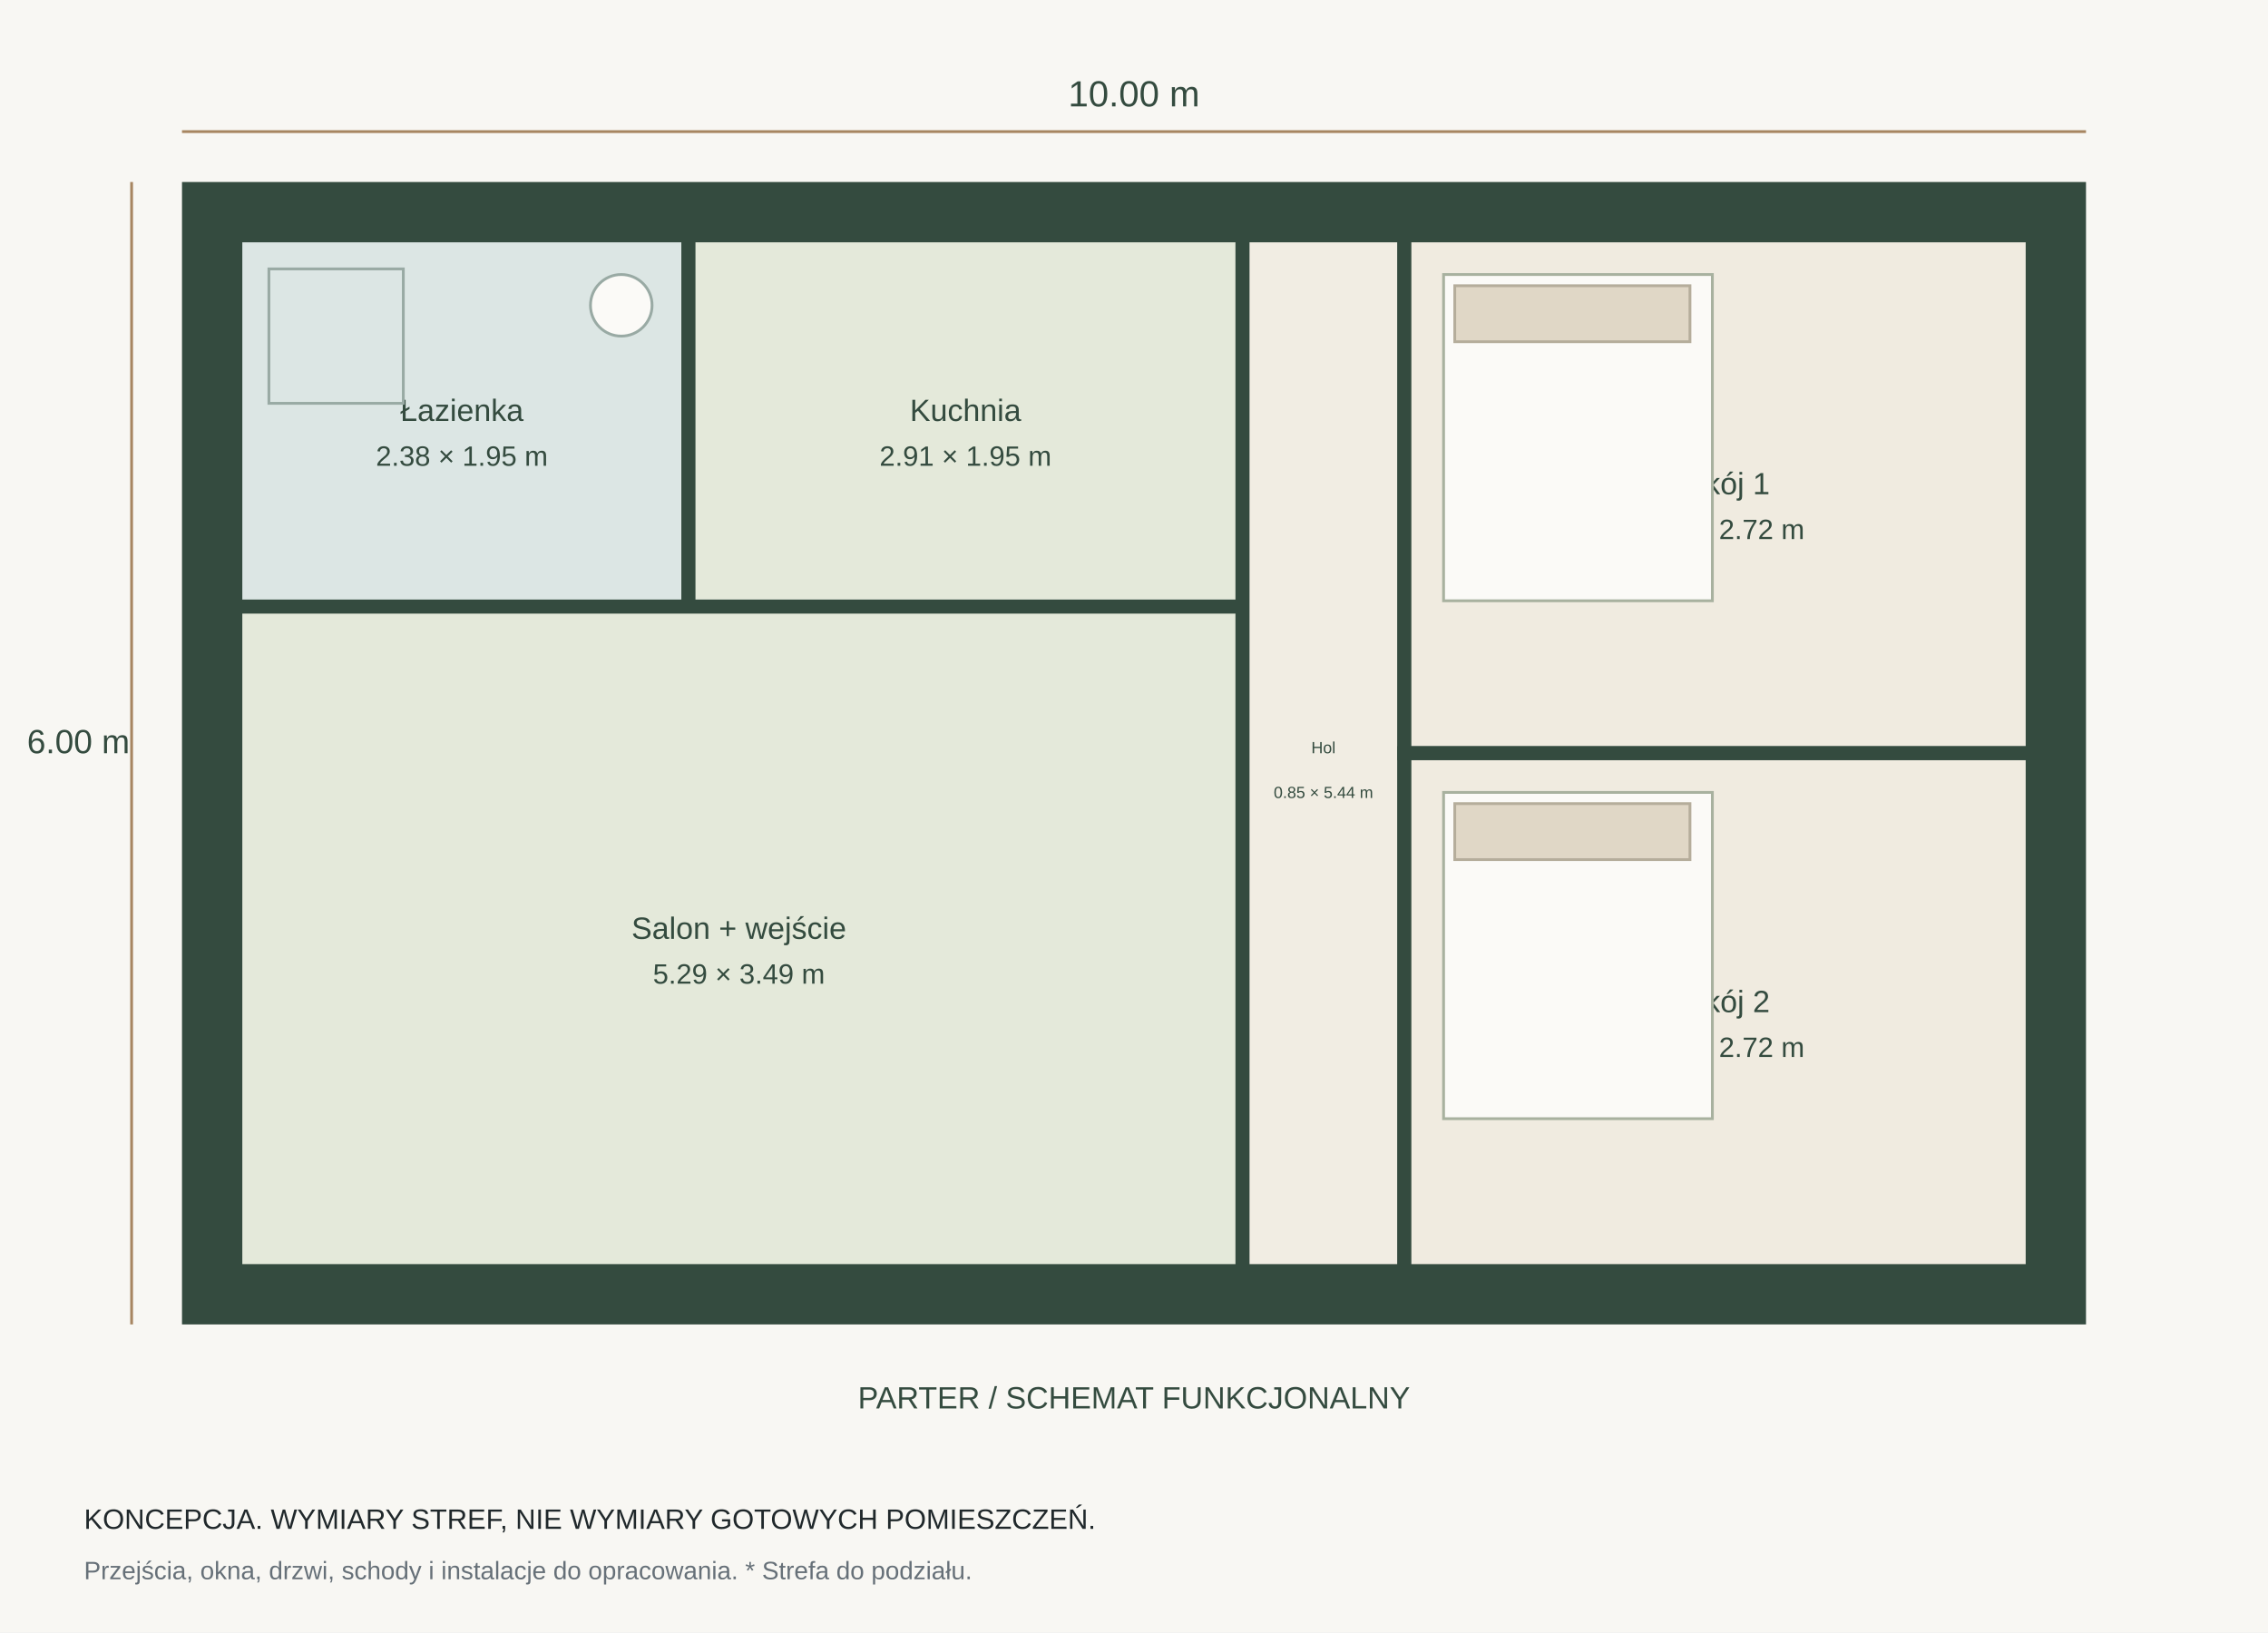
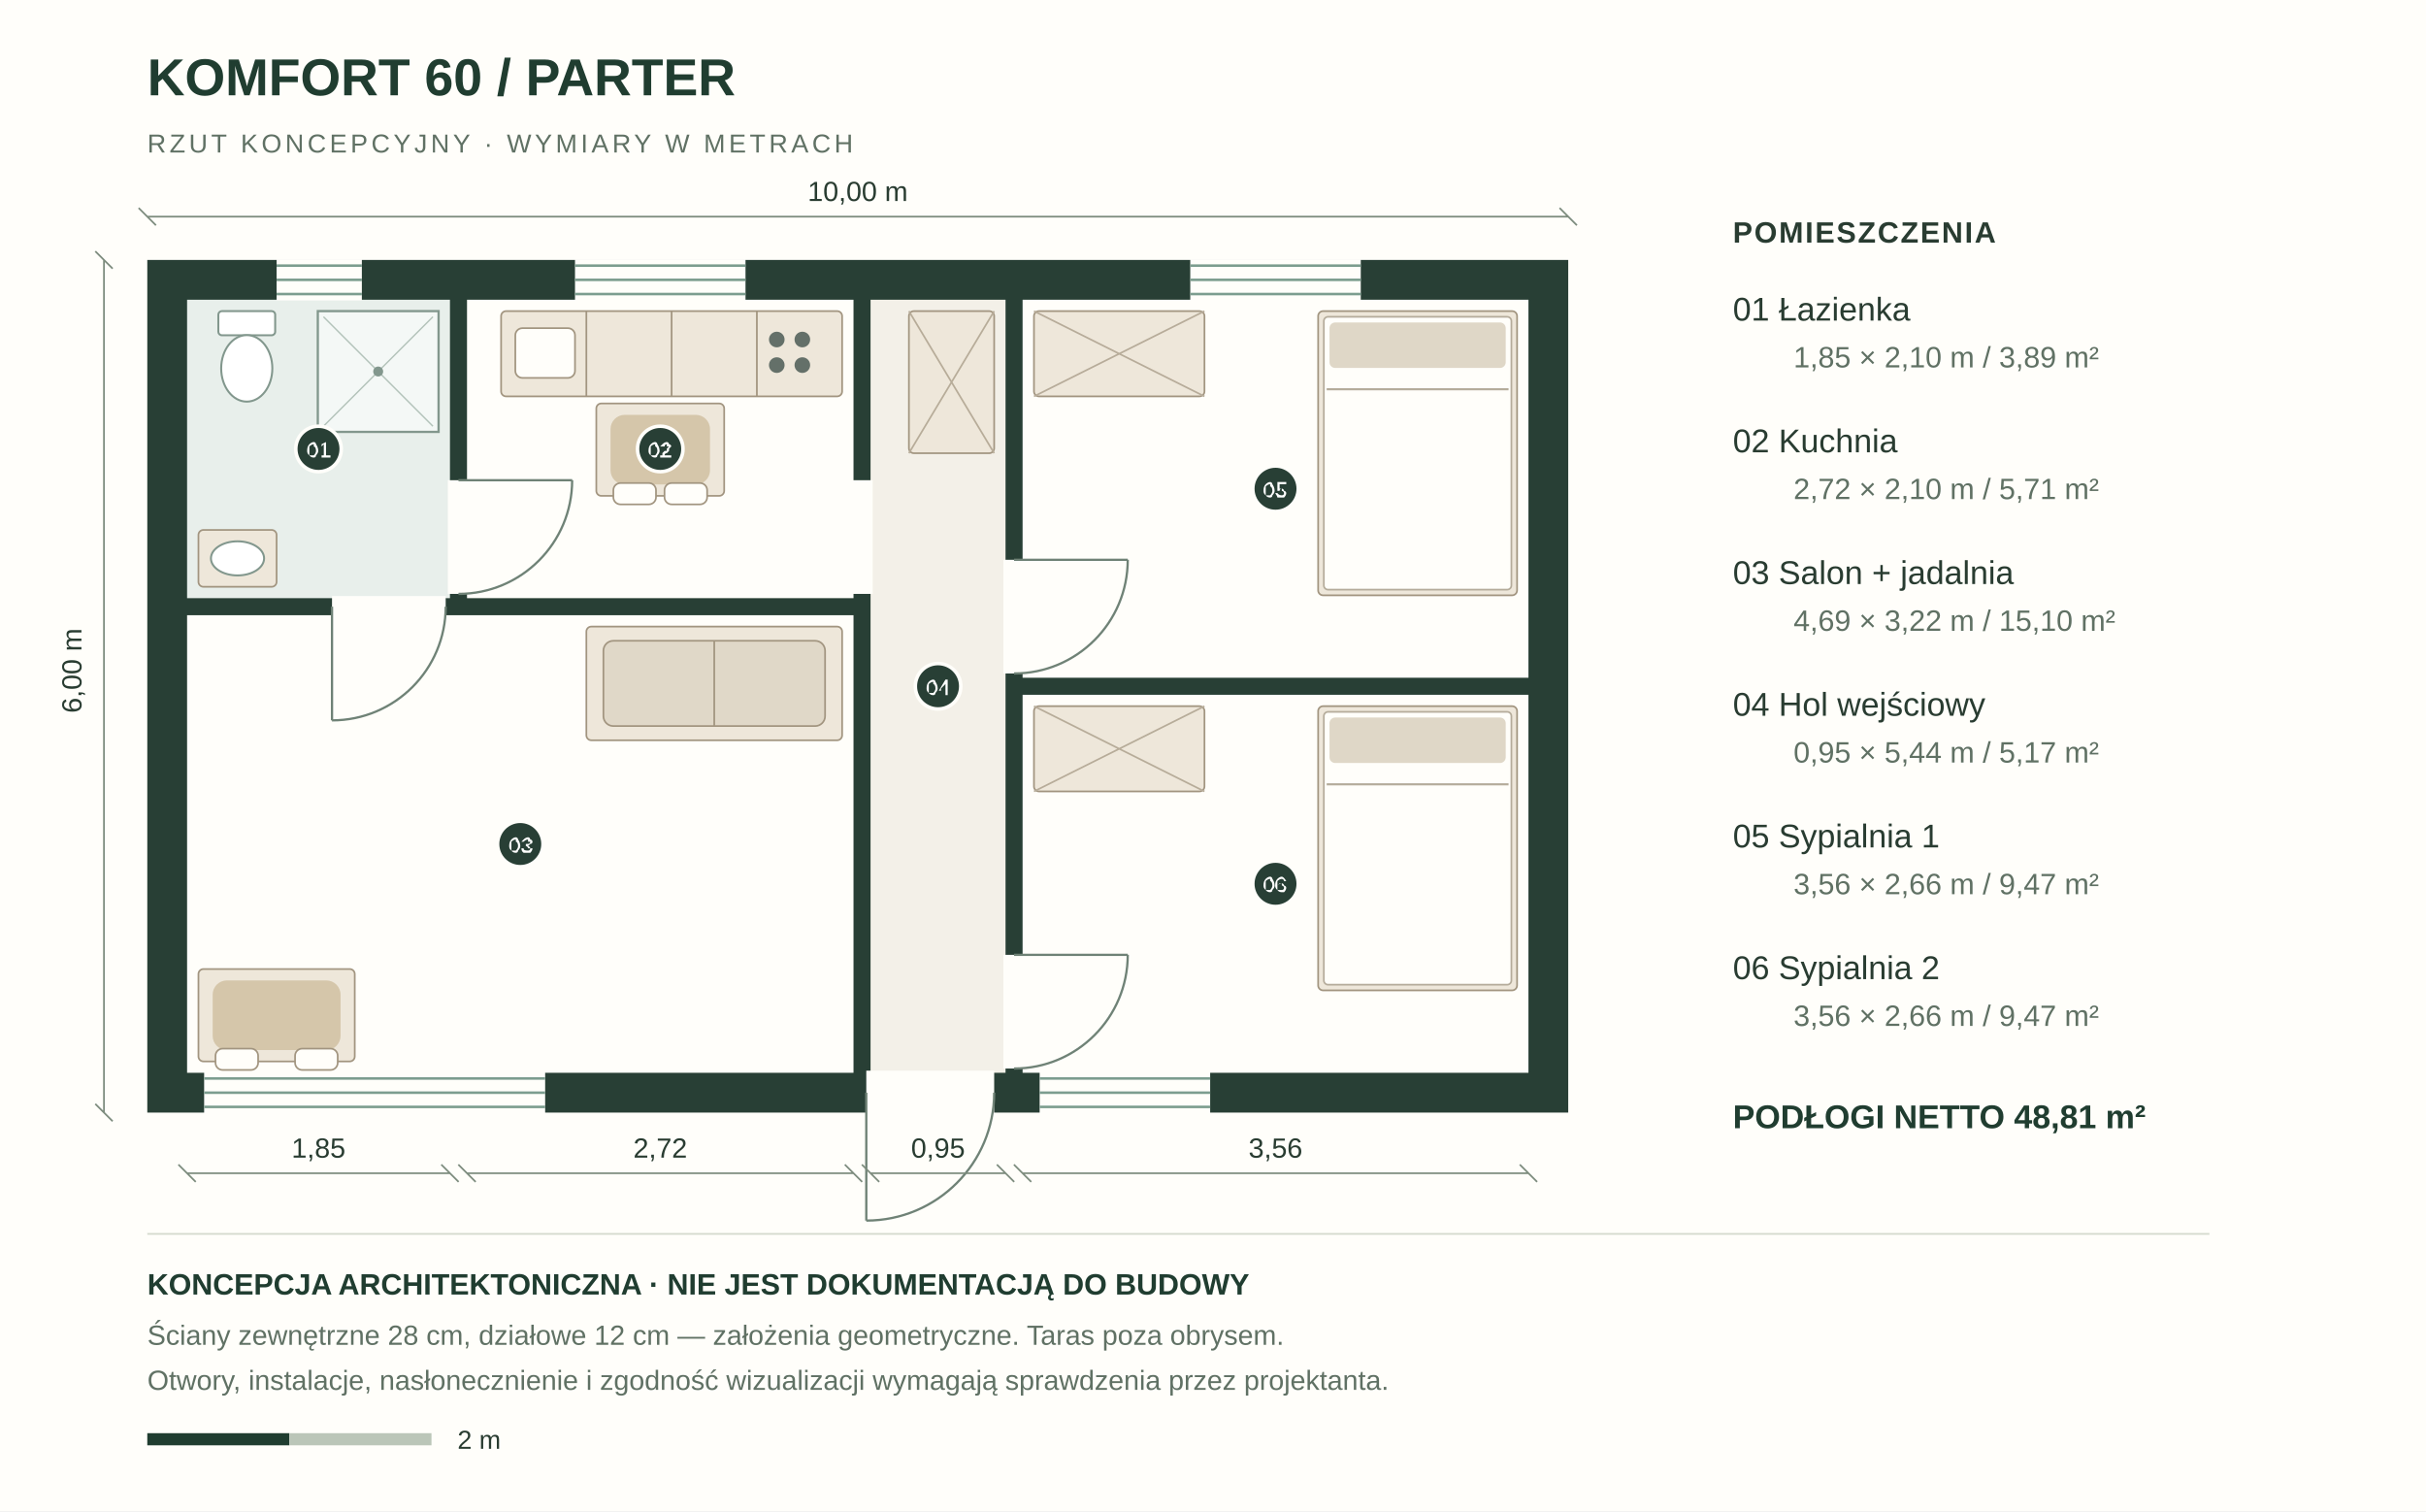
- <svg xmlns="http://www.w3.org/2000/svg" viewBox="0 0 810 583" role="img">
-   <rect width="100%" height="100%" fill="#f8f7f3" />
-   <rect x="65" y="65" width="680" height="408" fill="#344b3f" />
-   <rect x="84.04" y="84.04" width="161.84" height="132.6" fill="#dce6e4" stroke="#344b3f" stroke-width="5" />
-   <text x="164.96" y="150.34" font-family="Arial,sans-serif" font-size="11" fill="#344b3f" text-anchor="middle">Łazienka</text>
-   <text x="164.96" y="166.34" font-family="Arial,sans-serif" font-size="10" fill="#344b3f" text-anchor="middle">2.38 × 1.95 m</text>
-   <rect x="96.04" y="96.04" width="48" height="48" fill="none" stroke="#99aaa4" />
-   <circle cx="221.88" cy="109.04" r="11" fill="#fbfaf7" stroke="#99aaa4" />
-   <rect x="245.88" y="84.04" width="197.88" height="132.6" fill="#e4e9da" stroke="#344b3f" stroke-width="5" />
-   <text x="344.82" y="150.34" font-family="Arial,sans-serif" font-size="11" fill="#344b3f" text-anchor="middle">Kuchnia</text>
-   <text x="344.82" y="166.34" font-family="Arial,sans-serif" font-size="10" fill="#344b3f" text-anchor="middle">2.91 × 1.95 m</text>
-   <rect x="84.04" y="216.64" width="359.72" height="237.32" fill="#e4e9da" stroke="#344b3f" stroke-width="5" />
-   <text x="263.9" y="335.3" font-family="Arial,sans-serif" font-size="11" fill="#344b3f" text-anchor="middle">Salon + wejście</text>
-   <text x="263.9" y="351.3" font-family="Arial,sans-serif" font-size="10" fill="#344b3f" text-anchor="middle">5.29 × 3.49 m</text>
-   <rect x="443.76" y="84.04" width="57.8" height="369.92" fill="#f1ede3" stroke="#344b3f" stroke-width="5" />
-   <text x="472.66" y="269" font-family="Arial,sans-serif" font-size="5.78" fill="#344b3f" text-anchor="middle">Hol</text>
-   <text x="472.66" y="285" font-family="Arial,sans-serif" font-size="5.78" fill="#344b3f" text-anchor="middle">0.85 × 5.44 m</text>
-   <rect x="501.56" y="84.04" width="224.4" height="184.96" fill="#f0ebe0" stroke="#344b3f" stroke-width="5" />
-   <text x="613.76" y="176.52" font-family="Arial,sans-serif" font-size="11" fill="#344b3f" text-anchor="middle">Pokój 1</text>
-   <text x="613.76" y="192.52" font-family="Arial,sans-serif" font-size="10" fill="#344b3f" text-anchor="middle">3.30 × 2.72 m</text>
-   <rect x="515.56" y="98.04" width="96" height="116.52" fill="#fbfaf7" stroke="#a8b19f" stroke-width="1" />
-   <rect x="519.56" y="102.04" width="84" height="20" fill="#e0d7c6" stroke="#b5ad9b" />
-   <rect x="501.56" y="269" width="224.4" height="184.96" fill="#f0ebe0" stroke="#344b3f" stroke-width="5" />
-   <text x="613.76" y="361.48" font-family="Arial,sans-serif" font-size="11" fill="#344b3f" text-anchor="middle">Pokój 2</text>
-   <text x="613.76" y="377.48" font-family="Arial,sans-serif" font-size="10" fill="#344b3f" text-anchor="middle">3.30 × 2.72 m</text>
-   <rect x="515.56" y="283" width="96" height="116.52" fill="#fbfaf7" stroke="#a8b19f" stroke-width="1" />
-   <rect x="519.56" y="287" width="84" height="20" fill="#e0d7c6" stroke="#b5ad9b" />
-   <path d="M65 47h680M47 65v408" stroke="#a78661" fill="none" />
-   <text x="405" y="38" font-family="Arial,sans-serif" font-size="13" fill="#344b3f" text-anchor="middle">10.00 m</text>
-   <text x="28" y="269" font-family="Arial,sans-serif" font-size="12" fill="#344b3f" text-anchor="middle">6.00 m</text>
-   <text x="405" y="503" font-family="Arial,sans-serif" font-size="11" fill="#344b3f" text-anchor="middle">PARTER / SCHEMAT FUNKCJONALNY</text>
-   <text x="30" y="546" font-family="Arial" font-size="10" fill="#20282b">KONCEPCJA. WYMIARY STREF, NIE WYMIARY GOTOWYCH POMIESZCZEŃ.</text>
-   <text x="30" y="564" font-family="Arial" font-size="9" fill="#667078">Przejścia, okna, drzwi, schody i instalacje do opracowania. * Strefa do podziału.</text>
+ <svg xmlns="http://www.w3.org/2000/svg" viewBox="0 0 1400 872" role="img" aria-labelledby="title desc">
+   <defs>
+     <pattern id="hatch" width=".12" height=".12" patternUnits="userSpaceOnUse">
+       <path d="M0 .12L.12 0" stroke="#b6bbaa" stroke-width=".01" />
+     </pattern>
+   </defs>
+   <rect width="100%" height="100%" fill="#fffefa" />
+   <g font-family="Arial, sans-serif" fill="#293c31">
+     <g transform="translate(0 0)">
+       <text x="85" y="55" font-size="30" font-weight="600" fill="#203d30">KOMFORT 60 / PARTER</text>
+       <text x="85" y="88" font-size="15" letter-spacing="2" fill="#607164">RZUT KONCEPCYJNY · WYMIARY W METRACH</text>
+       <g transform="translate(85 150) scale(82)">
+         <rect x="0" y="0" width="10" height="6" fill="#283f35" />
+         <rect x="0.28" y="0.28" width="1.85" height="2.1" fill="#e8efeb" />
+         <rect x="2.25" y="0.28" width="2.72" height="2.1" fill="#fffefa" />
+         <rect x="0.28" y="2.5" width="4.69" height="3.22" fill="#fffefa" />
+         <rect x="5.09" y="0.28" width="0.95" height="5.44" fill="#f3f0e8" />
+         <rect x="6.16" y="0.28" width="3.56" height="2.66" fill="#fffefa" />
+         <rect x="6.16" y="3.06" width="3.56" height="2.66" fill="#fffefa" />
+         <path d="M0.91 0.14h0.6" stroke="#fffefa" stroke-width=".29" />
+         <path d="M0.91 0.04h0.6" stroke="#7c9d8f" stroke-width=".018" />
+         <path d="M0.91 0.14h0.6" stroke="#7c9d8f" stroke-width=".018" />
+         <path d="M0.91 0.24h0.6" stroke="#7c9d8f" stroke-width=".018" />
+         <path d="M3.01 0.14h1.2" stroke="#fffefa" stroke-width=".29" />
+         <path d="M3.01 0.04h1.2" stroke="#7c9d8f" stroke-width=".018" />
+         <path d="M3.01 0.14h1.2" stroke="#7c9d8f" stroke-width=".018" />
+         <path d="M3.01 0.24h1.2" stroke="#7c9d8f" stroke-width=".018" />
+         <path d="M0.4 5.86h2.4" stroke="#fffefa" stroke-width=".29" />
+         <path d="M0.4 5.76h2.4" stroke="#7c9d8f" stroke-width=".018" />
+         <path d="M0.4 5.86h2.4" stroke="#7c9d8f" stroke-width=".018" />
+         <path d="M0.4 5.96h2.4" stroke="#7c9d8f" stroke-width=".018" />
+         <path d="M7.34 0.14h1.2" stroke="#fffefa" stroke-width=".29" />
+         <path d="M7.34 0.04h1.2" stroke="#7c9d8f" stroke-width=".018" />
+         <path d="M7.34 0.14h1.2" stroke="#7c9d8f" stroke-width=".018" />
+         <path d="M7.34 0.24h1.2" stroke="#7c9d8f" stroke-width=".018" />
+         <path d="M6.28 5.86h1.2" stroke="#fffefa" stroke-width=".29" />
+         <path d="M6.28 5.76h1.2" stroke="#7c9d8f" stroke-width=".018" />
+         <path d="M6.28 5.86h1.2" stroke="#7c9d8f" stroke-width=".018" />
+         <path d="M6.28 5.96h1.2" stroke="#7c9d8f" stroke-width=".018" />
+         <path d="M1.3 2.44h0.8" stroke="#fffefa" stroke-width=".15" />
+         <path d="M1.3 2.44v0.8M2.1 2.44a0.8 0.8 0 0 1 -0.8 0.8" fill="none" stroke="#6f8276" stroke-width=".016" />
+         <path d="M2.19 1.55v0.8" stroke="#fffefa" stroke-width=".15" />
+         <path d="M2.19 1.55h0.8M2.19 2.35a0.8 0.8 0 0 0 0.8 -0.8" fill="none" stroke="#6f8276" stroke-width=".016" />
+         <path d="M5.03 1.55v0.8" stroke="#fffefa" stroke-width=".15" />
+         <path d="M6.1 2.11v0.8" stroke="#fffefa" stroke-width=".15" />
+         <path d="M6.1 2.11h0.8M6.1 2.91a0.8 0.8 0 0 0 0.8 -0.8" fill="none" stroke="#6f8276" stroke-width=".016" />
+         <path d="M6.1 4.89v0.8" stroke="#fffefa" stroke-width=".15" />
+         <path d="M6.1 4.89h0.8M6.1 5.69a0.8 0.8 0 0 0 0.8 -0.8" fill="none" stroke="#6f8276" stroke-width=".016" />
+         <path d="M5.06 5.86h0.9" stroke="#fffefa" stroke-width=".31" />
+         <path d="M5.06 5.86v0.9M5.96 5.86a0.9 0.9 0 0 1 -0.9 0.9" fill="none" stroke="#6f8276" stroke-width=".016" />
+         <g data-furniture="shower">
+           <rect x="1.2" y="0.36" width="0.85" height="0.85" fill="#f4f8f6" stroke="#82978d" stroke-width=".016" />
+           <path d="M1.24 0.4l0.77 0.77m-0.77 0l0.77 -0.77" stroke="#b3c3ba" stroke-width=".01" />
+           <circle cx="1.625" cy="0.785" r=".035" fill="#82978d" />
+         </g>
+         <g data-furniture="wc">
+           <rect x="0.5" y="0.36" width="0.4" height="0.17" rx=".025" fill="white" stroke="#82978d" stroke-width=".014" />
+           <ellipse cx="0.7" cy="0.763" rx="0.18" ry="0.234" fill="white" stroke="#82978d" stroke-width=".014" />
+         </g>
+         <g data-furniture="basin">
+           <rect x="0.36" y="1.9" width="0.55" height="0.4" rx=".035" fill="#eee7da" stroke="#a29580" stroke-width=".012" />
+           <ellipse cx="0.635" cy="2.1" rx="0.187" ry="0.12" fill="white" stroke="#82978d" stroke-width=".014" />
+         </g>
+         <g data-furniture="kitchen">
+           <rect x="2.49" y="0.36" width="2.4" height="0.6" rx=".035" fill="#eee7da" stroke="#a29580" stroke-width=".012" />
+           <path d="M3.09 0.36v0.6" stroke="#a29580" stroke-width=".012" />
+           <path d="M3.69 0.36v0.6" stroke="#a29580" stroke-width=".012" />
+           <path d="M4.29 0.36v0.6" stroke="#a29580" stroke-width=".012" />
+           <rect x="2.59" y="0.48" width="0.42" height="0.35" rx=".05" fill="#fffefa" stroke="#a29580" stroke-width=".012" />
+           <circle cx="4.43" cy="0.56" r=".055" fill="#647069" />
+           <circle cx="4.61" cy="0.56" r=".055" fill="#647069" />
+           <circle cx="4.43" cy="0.74" r=".055" fill="#647069" />
+           <circle cx="4.61" cy="0.74" r=".055" fill="#647069" />
+         </g>
+         <g data-furniture="table">
+           <rect x="3.16" y="1.01" width="0.9" height="0.65" rx=".035" fill="#eee7da" stroke="#a29580" stroke-width=".012" />
+           <rect x="3.26" y="1.09" width="0.7" height="0.49" rx=".10" fill="#d5c6aa" />
+           <rect x="3.28" y="1.57" width="0.3" height="0.15" rx=".05" fill="#fffefa" stroke="#a29580" stroke-width=".012" />
+           <rect x="3.64" y="1.57" width="0.3" height="0.15" rx=".05" fill="#fffefa" stroke="#a29580" stroke-width=".012" />
+         </g>
+         <g data-furniture="sofa">
+           <rect x="3.09" y="2.58" width="1.8" height="0.8" rx=".035" fill="#eee7da" stroke="#a29580" stroke-width=".012" />
+           <rect x="3.21" y="2.68" width="1.56" height="0.6" rx=".07" fill="#e0d8c8" stroke="#a29580" stroke-width=".012" />
+           <path d="M3.99 2.68v0.6" stroke="#a29580" stroke-width=".012" />
+         </g>
+         <g data-furniture="table">
+           <rect x="0.36" y="4.99" width="1.1" height="0.65" rx=".035" fill="#eee7da" stroke="#a29580" stroke-width=".012" />
+           <rect x="0.46" y="5.07" width="0.9" height="0.49" rx=".10" fill="#d5c6aa" />
+           <rect x="0.48" y="5.55" width="0.3" height="0.15" rx=".05" fill="#fffefa" stroke="#a29580" stroke-width=".012" />
+           <rect x="1.04" y="5.55" width="0.3" height="0.15" rx=".05" fill="#fffefa" stroke="#a29580" stroke-width=".012" />
+         </g>
+         <g data-furniture="wardrobe">
+           <rect x="5.36" y="0.36" width="0.6" height="1" rx=".035" fill="#eee7da" stroke="#a29580" stroke-width=".012" />
+           <path d="M5.36 0.36l0.6 1m-0.6 0l0.6 -1" stroke="#b7ac99" stroke-width=".012" />
+         </g>
+         <g data-furniture="bed">
+           <rect x="8.24" y="0.36" width="1.4" height="2" rx=".035" fill="#eee7da" stroke="#a29580" stroke-width=".012" />
+           <rect x="8.28" y="0.4" width="1.32" height="1.92" rx=".03" fill="#fffefa" stroke="#b5ac9b" stroke-width=".012" />
+           <rect x="8.32" y="0.44" width="1.24" height="0.32" rx=".04" fill="#dfd7c7" />
+           <path d="M8.3 0.91h1.28" stroke="#b5ac9b" stroke-width=".015" />
+         </g>
+         <g data-furniture="wardrobe">
+           <rect x="6.24" y="0.36" width="1.2" height="0.6" rx=".035" fill="#eee7da" stroke="#a29580" stroke-width=".012" />
+           <path d="M6.24 0.36l1.2 0.6m-1.2 0l1.2 -0.6" stroke="#b7ac99" stroke-width=".012" />
+         </g>
+         <g data-furniture="bed">
+           <rect x="8.24" y="3.14" width="1.4" height="2" rx=".035" fill="#eee7da" stroke="#a29580" stroke-width=".012" />
+           <rect x="8.28" y="3.18" width="1.32" height="1.92" rx=".03" fill="#fffefa" stroke="#b5ac9b" stroke-width=".012" />
+           <rect x="8.32" y="3.22" width="1.24" height="0.32" rx=".04" fill="#dfd7c7" />
+           <path d="M8.3 3.69h1.28" stroke="#b5ac9b" stroke-width=".015" />
+         </g>
+         <g data-furniture="wardrobe">
+           <rect x="6.24" y="3.14" width="1.2" height="0.6" rx=".035" fill="#eee7da" stroke="#a29580" stroke-width=".012" />
+           <path d="M6.24 3.14l1.2 0.6m-1.2 0l1.2 -0.6" stroke="#b7ac99" stroke-width=".012" />
+         </g>
+         <circle cx="1.205" cy="1.33" r=".16" fill="#283f35" stroke="#fffefa" stroke-width=".025" />
+         <text x="1.21" y="1.39" font-size="0.15" text-anchor="middle" fill="white">01</text>
+         <circle cx="3.61" cy="1.33" r=".16" fill="#283f35" stroke="#fffefa" stroke-width=".025" />
+         <text x="3.61" y="1.39" font-size="0.15" text-anchor="middle" fill="white">02</text>
+         <circle cx="2.625" cy="4.11" r=".16" fill="#283f35" stroke="#fffefa" stroke-width=".025" />
+         <text x="2.63" y="4.17" font-size="0.15" text-anchor="middle" fill="white">03</text>
+         <circle cx="5.565" cy="3" r=".16" fill="#283f35" stroke="#fffefa" stroke-width=".025" />
+         <text x="5.57" y="3.06" font-size="0.15" text-anchor="middle" fill="white">04</text>
+         <circle cx="7.94" cy="1.61" r=".16" fill="#283f35" stroke="#fffefa" stroke-width=".025" />
+         <text x="7.94" y="1.67" font-size="0.15" text-anchor="middle" fill="white">05</text>
+         <circle cx="7.94" cy="4.39" r=".16" fill="#283f35" stroke="#fffefa" stroke-width=".025" />
+         <text x="7.94" y="4.45" font-size="0.15" text-anchor="middle" fill="white">06</text>
+       </g>
+       <path d="M85 125L905 125M80 120l10 10M900 120l10 10" stroke="#7d8c7e" fill="none" />
+       <text x="495" y="116" font-size="16" text-anchor="middle">10,00 m</text>
+       <path d="M60 150L60 642M55 145l10 10M55 637l10 10" stroke="#7d8c7e" fill="none" />
+       <text x="47" y="387" font-size="16" text-anchor="middle" transform="rotate(-90 47 387)">6,00 m</text>
+       <path d="M107.96 677L259.66 677M102.96 672l10 10M254.66 672l10 10" stroke="#7d8c7e" fill="none" />
+       <text x="183.81" y="668" font-size="16" text-anchor="middle">1,85</text>
+       <path d="M269.5 677L492.54 677M264.5 672l10 10M487.54 672l10 10" stroke="#7d8c7e" fill="none" />
+       <text x="381.02" y="668" font-size="16" text-anchor="middle">2,72</text>
+       <path d="M502.38 677L580.28 677M497.38 672l10 10M575.28 672l10 10" stroke="#7d8c7e" fill="none" />
+       <text x="541.33" y="668" font-size="16" text-anchor="middle">0,95</text>
+       <path d="M590.12 677L882.04 677M585.12 672l10 10M877.04 672l10 10" stroke="#7d8c7e" fill="none" />
+       <text x="736.08" y="668" font-size="16" text-anchor="middle">3,56</text>
+       <text x="1000" y="140" font-size="17" font-weight="600" letter-spacing="1">POMIESZCZENIA</text>
+       <text x="1000" y="185" font-size="19" font-weight="500">01   Łazienka</text>
+       <text x="1035" y="212" font-size="17" fill="#607164">1,85 × 2,10 m   /   3,89 m²</text>
+       <text x="1000" y="261" font-size="19" font-weight="500">02   Kuchnia</text>
+       <text x="1035" y="288" font-size="17" fill="#607164">2,72 × 2,10 m   /   5,71 m²</text>
+       <text x="1000" y="337" font-size="19" font-weight="500">03   Salon + jadalnia</text>
+       <text x="1035" y="364" font-size="17" fill="#607164">4,69 × 3,22 m   /   15,10 m²</text>
+       <text x="1000" y="413" font-size="19" font-weight="500">04   Hol wejściowy</text>
+       <text x="1035" y="440" font-size="17" fill="#607164">0,95 × 5,44 m   /   5,17 m²</text>
+       <text x="1000" y="489" font-size="19" font-weight="500">05   Sypialnia 1</text>
+       <text x="1035" y="516" font-size="17" fill="#607164">3,56 × 2,66 m   /   9,47 m²</text>
+       <text x="1000" y="565" font-size="19" font-weight="500">06   Sypialnia 2</text>
+       <text x="1035" y="592" font-size="17" fill="#607164">3,56 × 2,66 m   /   9,47 m²</text>
+       <text x="1000" y="651" font-size="19" font-weight="600" fill="#203d30">PODŁOGI NETTO   48,81 m²</text>
+       <path d="M85 712h1190" stroke="#d4dacd" />
+       <text x="85" y="747" font-size="17" font-weight="600" fill="#203d30">KONCEPCJA ARCHITEKTONICZNA · NIE JEST DOKUMENTACJĄ DO BUDOWY</text>
+       <text x="85" y="776" font-size="16" fill="#607164">Ściany zewnętrzne 28 cm, działowe 12 cm — założenia geometryczne. Taras poza obrysem.</text>
+       <text x="85" y="802" font-size="16" fill="#607164">Otwory, instalacje, nasłonecznienie i zgodność wizualizacji wymagają sprawdzenia przez projektanta.</text>
+       <rect x="85" y="827" width="82" height="7" fill="#203d30" />
+       <rect x="167" y="827" width="82" height="7" fill="#bbc6b8" />
+       <text x="264" y="836" font-size="15">2 m</text>
+     </g>
+   </g>
</svg>
